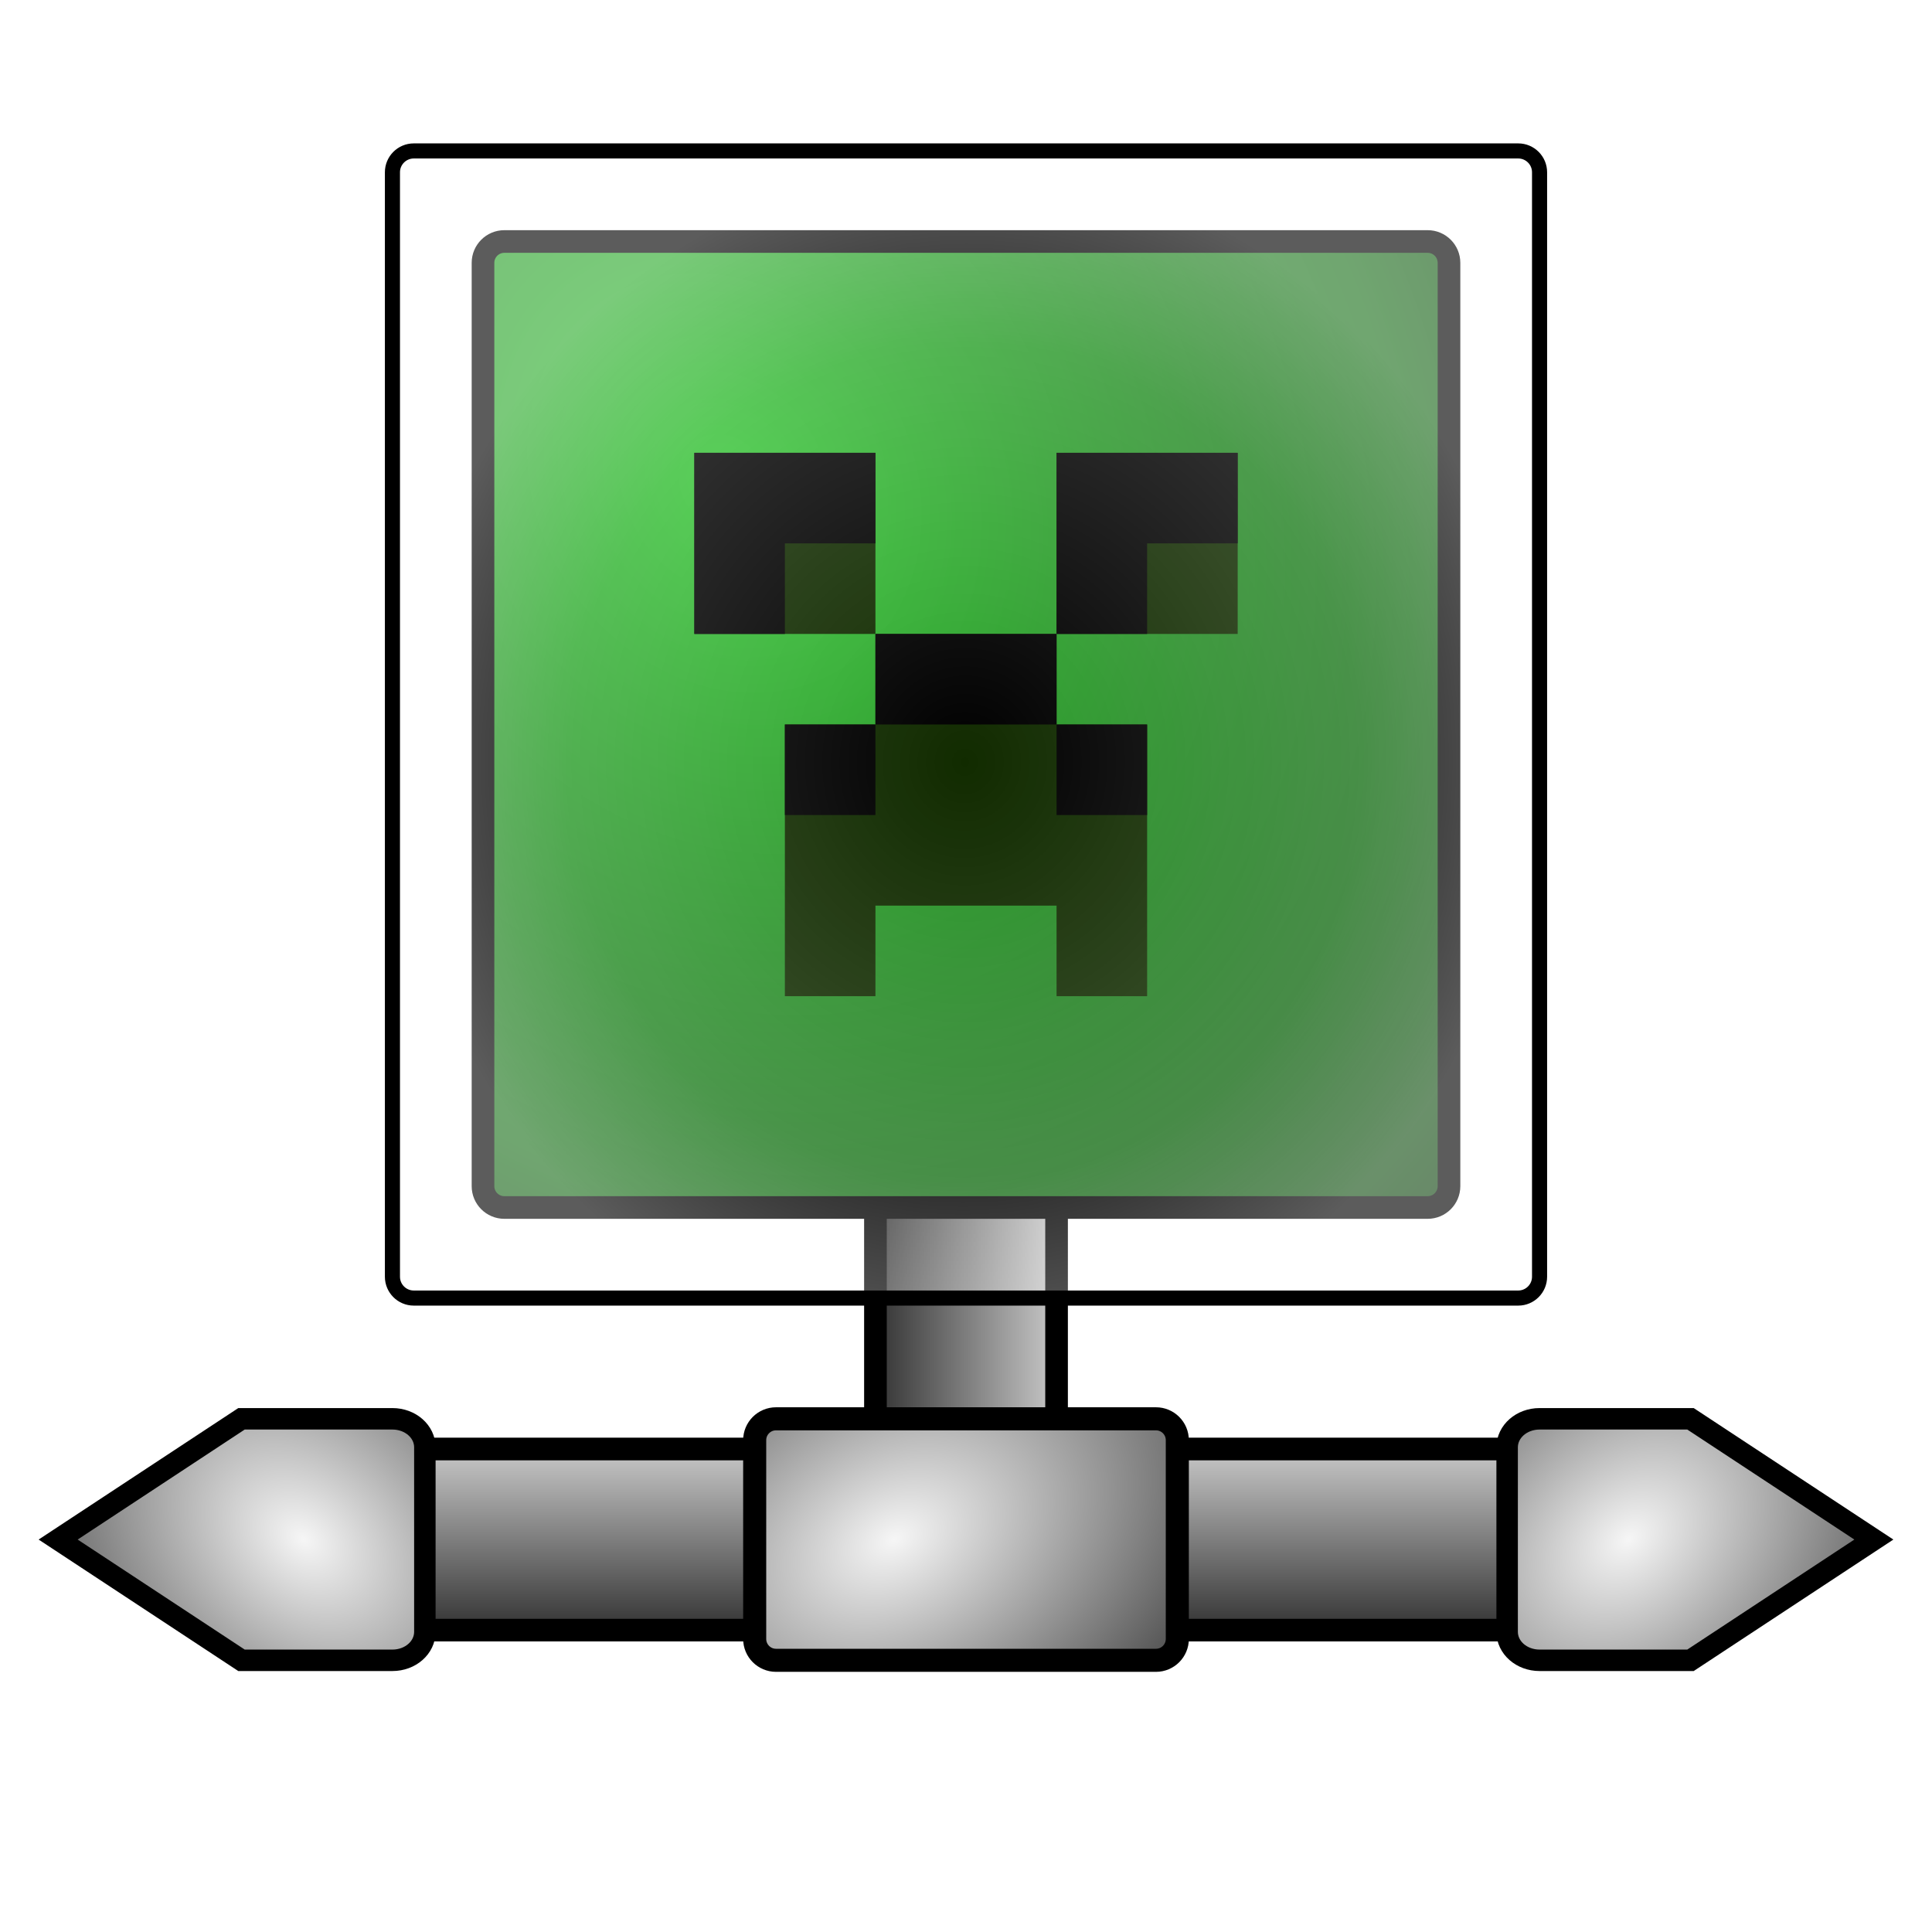
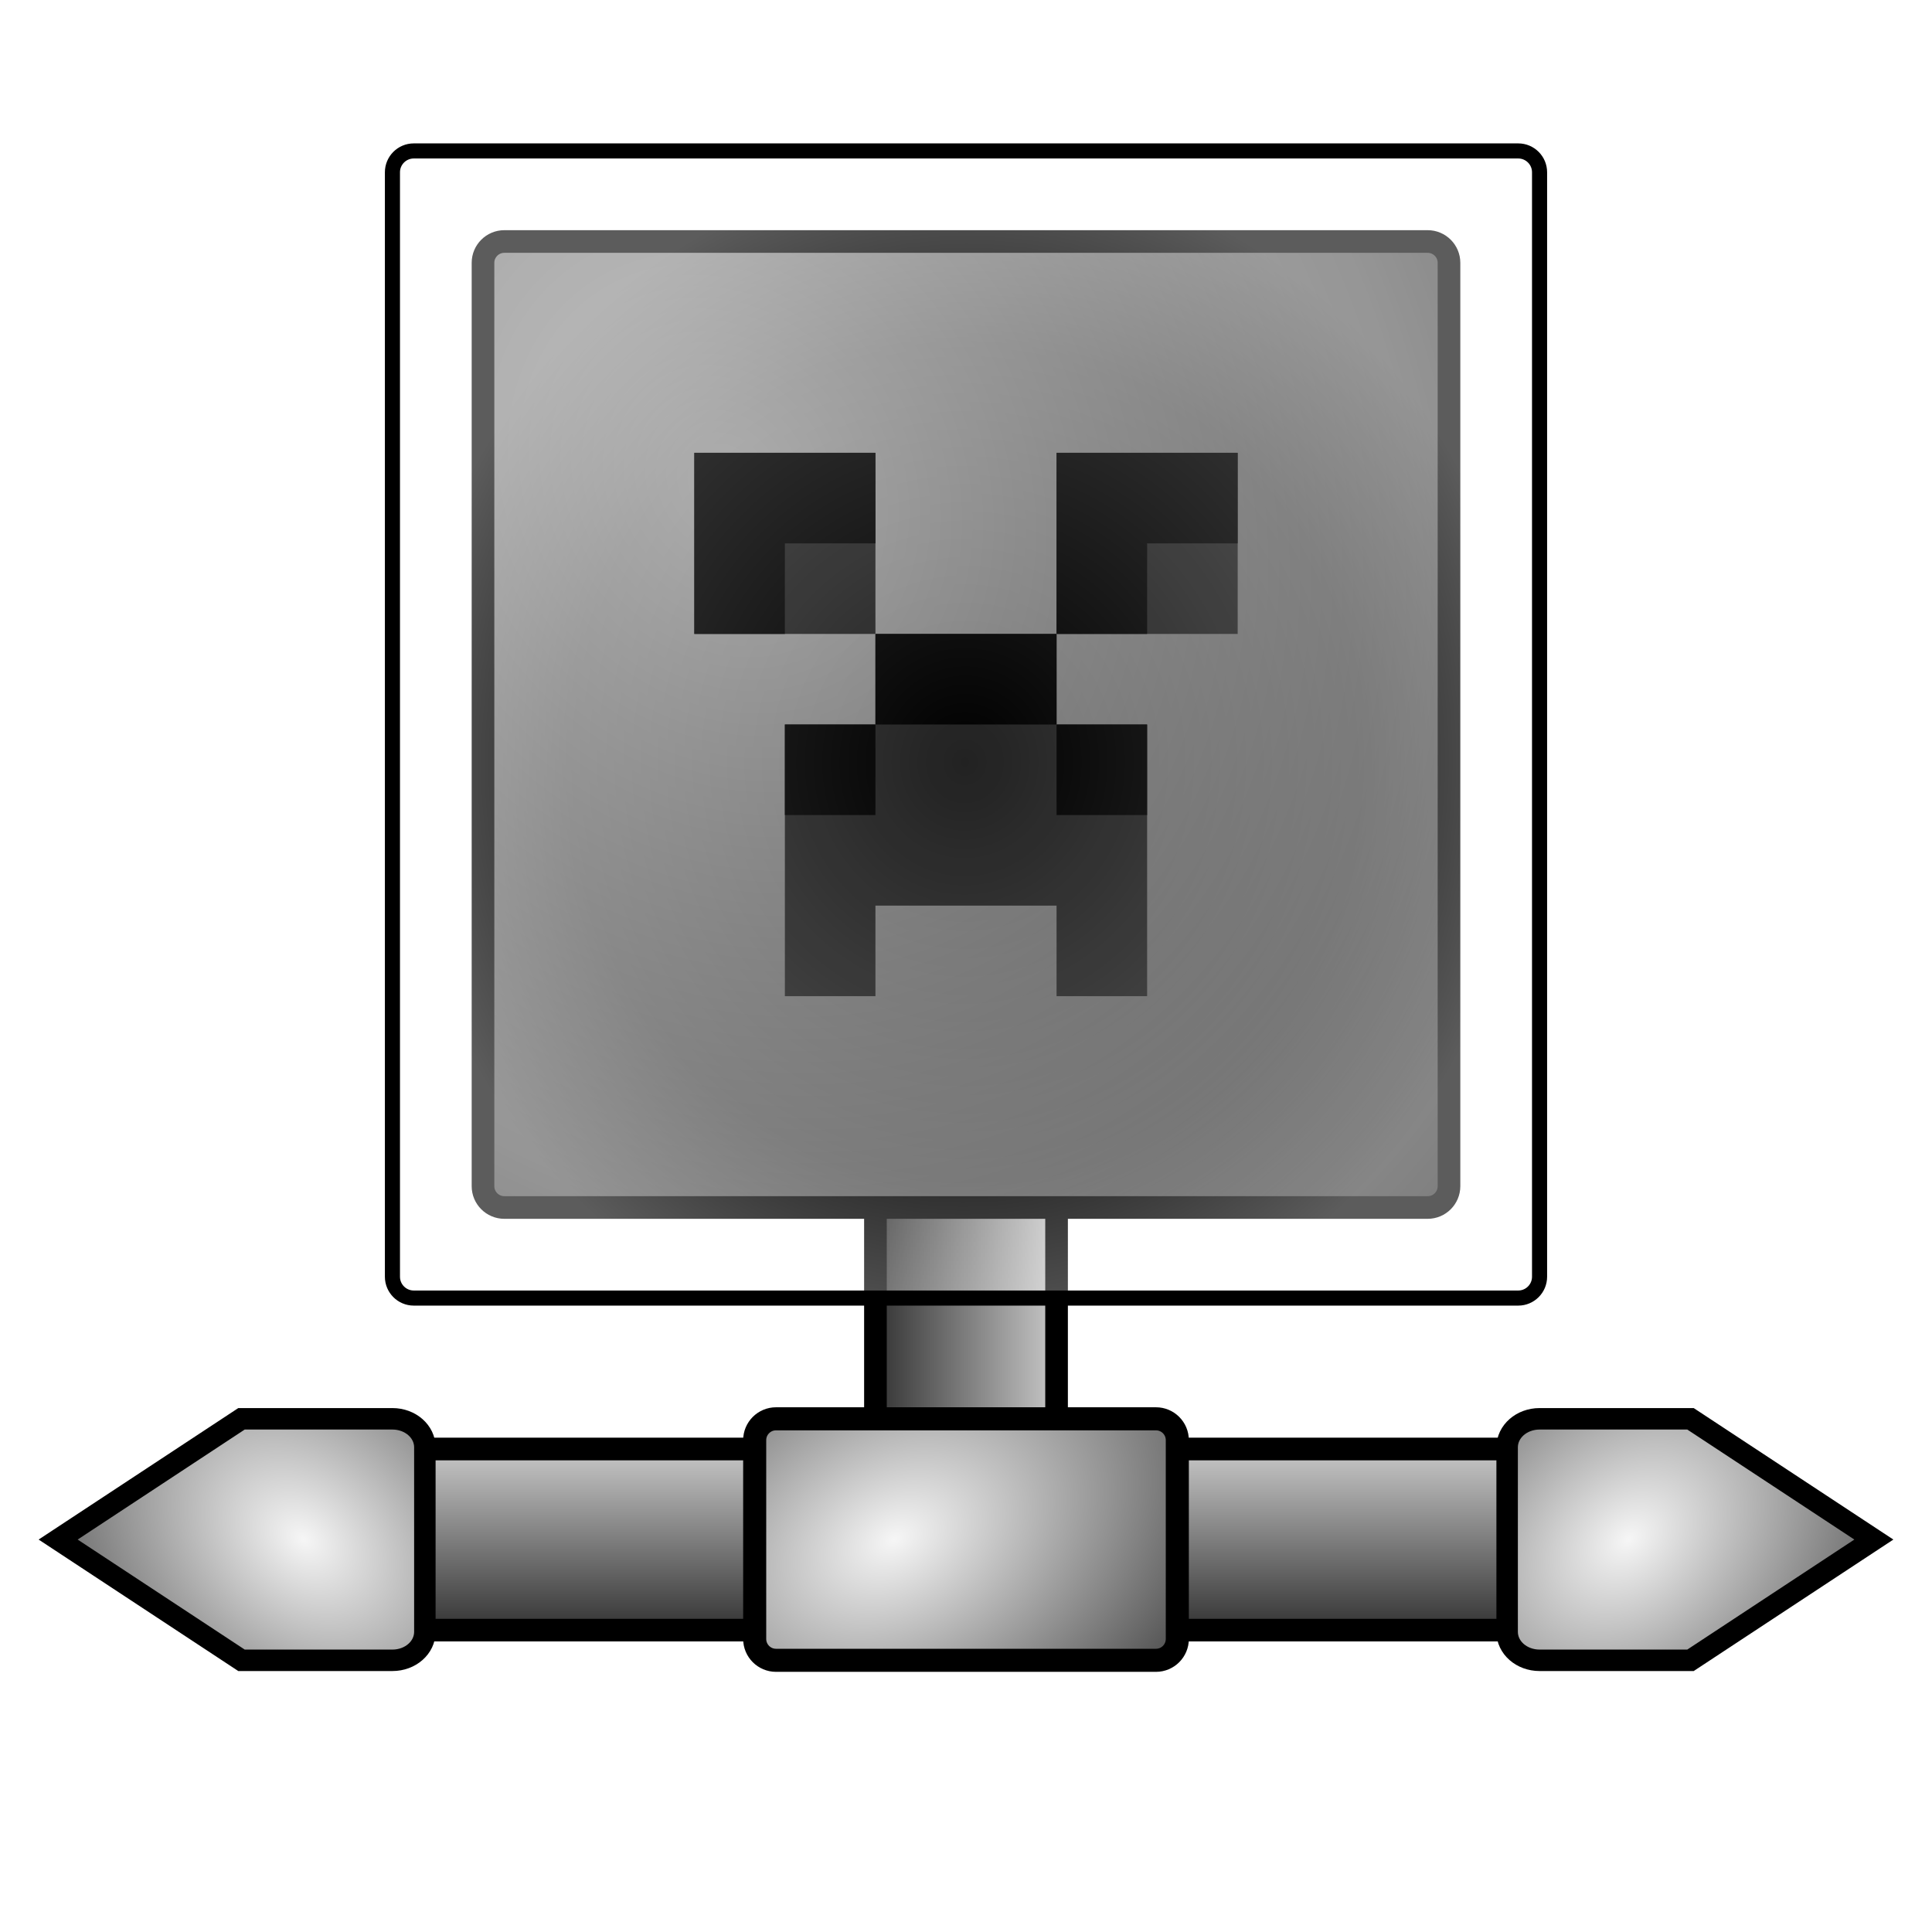
<svg xmlns="http://www.w3.org/2000/svg" xmlns:xlink="http://www.w3.org/1999/xlink" version="1.1" width="64" height="64" id="svg2">
  <defs id="defs4">
    <linearGradient id="linearGradient3931">
      <stop id="stop3933" style="stop-color:#ffffff;stop-opacity:0" offset="0" />
      <stop id="stop3939" style="stop-color:#ffffff;stop-opacity:0.18" offset="0.7" />
      <stop id="stop3935" style="stop-color:#ffffff;stop-opacity:0.361" offset="1" />
    </linearGradient>
    <linearGradient id="linearGradient3900">
      <stop id="stop3902" style="stop-color:#f6f6f6;stop-opacity:1" offset="0" />
      <stop id="stop3904" style="stop-color:#494949;stop-opacity:1" offset="0.757" />
      <stop id="stop3906" style="stop-color:#2c2c2c;stop-opacity:1" offset="1" />
    </linearGradient>
    <linearGradient id="linearGradient3808">
      <stop id="stop3810" style="stop-color:#333333;stop-opacity:1" offset="0" />
      <stop id="stop3812" style="stop-color:#c8c8c8;stop-opacity:1" offset="1" />
    </linearGradient>
    <linearGradient id="linearGradient3030">
-       <stop id="stop3032" style="stop-color:#36c536;stop-opacity:1" offset="0" />
-       <stop id="stop3038" style="stop-color:#1f721f;stop-opacity:1" offset="0.757" />
-       <stop id="stop3034" style="stop-color:#134513;stop-opacity:1" offset="1" />
+       <stop id="stop3032" style="stop-color:#9c9c9c;stop-opacity:1" offset="0" />
+       <stop id="stop3038" style="stop-color:#5a5a5a;stop-opacity:1" offset="0.757" />
+       <stop id="stop3034" style="stop-color:#373737;stop-opacity:1" offset="1" />
    </linearGradient>
    <radialGradient cx="24" cy="16" r="16.375" fx="24" fy="16" id="radialGradient3036" xlink:href="#linearGradient3030" gradientUnits="userSpaceOnUse" gradientTransform="matrix(1.149751,1.724624,-1.465649,0.9770992,19.85637,-41.02456)" />
    <linearGradient x1="30" y1="1033.862" x2="34" y2="1033.862" id="linearGradient3824" xlink:href="#linearGradient3808" gradientUnits="userSpaceOnUse" gradientTransform="matrix(1.5,0,0,1,-16,0)" />
    <linearGradient x1="32" y1="1043.362" x2="32" y2="1039.362" id="linearGradient3834" xlink:href="#linearGradient3808" gradientUnits="userSpaceOnUse" gradientTransform="matrix(0.8214286,0,0,1.500001,6.714286,-522.6821)" />
    <radialGradient cx="30.725" cy="1039.813" r="3" fx="30.725" fy="1039.813" id="radialGradient3844" xlink:href="#linearGradient3900" gradientUnits="userSpaceOnUse" gradientTransform="matrix(2.903355,2.986293,-4.666644,3.333336,4792.9,-2518.437)" />
    <radialGradient cx="30.725" cy="1039.813" r="3" fx="30.725" fy="1039.813" id="radialGradient3852" xlink:href="#linearGradient3900" gradientUnits="userSpaceOnUse" gradientTransform="matrix(2.519151,2.986296,-4.049102,3.333339,4186.885,-2518.44)" />
    <radialGradient cx="30.725" cy="1039.813" r="3" fx="30.725" fy="1039.813" id="radialGradient3857" xlink:href="#linearGradient3900" gradientUnits="userSpaceOnUse" gradientTransform="matrix(-2.519151,2.986306,4.049102,3.333351,-4122.885,-2518.452)" />
    <radialGradient cx="31.964" cy="25.25" r="19.25" fx="31.964" fy="25.25" id="radialGradient3937" xlink:href="#linearGradient3931" gradientUnits="userSpaceOnUse" gradientTransform="matrix(0.9751797,0.03814675,-0.04025373,1.02893,1.809772,-1.949804)" />
  </defs>
  <g transform="translate(0,-988.3622)" id="layer1">
    <rect width="6" height="13" rx="0.707" ry="0.707" x="29" y="1027.362" id="rect3028" style="color:#000000;fill:url(#linearGradient3824);fill-opacity:1;fill-rule:nonzero;stroke:#000000;stroke-width:0.75;marker:none;visibility:visible;display:inline;overflow:visible;enable-background:accumulate" />
    <rect width="46" height="6" rx="0.707" ry="0.707" x="10" y="1036.362" id="rect2991" style="color:#000000;fill:url(#linearGradient3834);fill-opacity:1;fill-rule:nonzero;stroke:#000000;stroke-width:0.75;marker:none;visibility:visible;display:inline;overflow:visible;enable-background:accumulate" />
    <rect width="32" height="32" rx="0.707" ry="0.707" x="16" y="8" transform="translate(0,988.3622)" id="rect2997" style="color:#000000;fill:url(#radialGradient3036);fill-opacity:1;fill-rule:nonzero;stroke:#000000;stroke-width:0.75;stroke-opacity:1;marker:none;visibility:visible;display:inline;overflow:visible;enable-background:accumulate" />
-     <rect width="6" height="6" x="23" y="1003.362" id="rect3001" style="color:#000000;fill:#112b00;fill-opacity:1;fill-rule:nonzero;stroke:none;stroke-width:0.75;marker:none;visibility:visible;display:inline;overflow:visible;enable-background:accumulate" />
-     <rect width="6" height="6" x="35" y="1003.362" id="rect3003" style="color:#000000;fill:#112b00;fill-opacity:1;fill-rule:nonzero;stroke:none;stroke-width:0.75;marker:none;visibility:visible;display:inline;overflow:visible;enable-background:accumulate" />
-     <path d="m 29,1009.362 0,3 -3,0 0,9 3,0 0,-3 6,0 0,3 3,0 0,-9 -3,0 0,-3 -6,0 z" id="rect3005" style="color:#000000;fill:#112b00;fill-opacity:1;fill-rule:nonzero;stroke:none;stroke-width:0.75;marker:none;visibility:visible;display:inline;overflow:visible;enable-background:accumulate" />
+     <rect width="6" height="6" x="23" y="1003.362" id="rect3001" style="color:#000000;fill:#222222;fill-opacity:1;fill-rule:nonzero;stroke:none;stroke-width:0.75;marker:none;visibility:visible;display:inline;overflow:visible;enable-background:accumulate" />
+     <rect width="6" height="6" x="35" y="1003.362" id="rect3003" style="color:#000000;fill:#222222;fill-opacity:1;fill-rule:nonzero;stroke:none;stroke-width:0.75;marker:none;visibility:visible;display:inline;overflow:visible;enable-background:accumulate" />
+     <path d="m 29,1009.362 0,3 -3,0 0,9 3,0 0,-3 6,0 0,3 3,0 0,-9 -3,0 0,-3 -6,0 z" id="rect3005" style="color:#000000;fill:#222222;fill-opacity:1;fill-rule:nonzero;stroke:none;stroke-width:0.75;marker:none;visibility:visible;display:inline;overflow:visible;enable-background:accumulate" />
    <rect width="6" height="3" x="29" y="1009.362" id="rect3011" style="color:#000000;fill:#000000;fill-opacity:1;fill-rule:nonzero;stroke:none;stroke-width:0.75;marker:none;visibility:visible;display:inline;overflow:visible;enable-background:accumulate" />
    <rect width="3" height="3" x="26" y="1012.362" id="rect3013" style="color:#000000;fill:#000000;fill-opacity:1;fill-rule:nonzero;stroke:none;stroke-width:0.75;marker:none;visibility:visible;display:inline;overflow:visible;enable-background:accumulate" />
    <rect width="3" height="3" x="35" y="1012.362" id="rect3015" style="color:#000000;fill:#000000;fill-opacity:1;fill-rule:nonzero;stroke:none;stroke-width:0.75;marker:none;visibility:visible;display:inline;overflow:visible;enable-background:accumulate" />
    <path d="m 35,1003.362 0,6 3,0 0,-3 3,0 0,-3 -3,0 -3,0 z" id="rect3017" style="color:#000000;fill:#000000;fill-opacity:1;fill-rule:nonzero;stroke:none;stroke-width:0.75;marker:none;visibility:visible;display:inline;overflow:visible;enable-background:accumulate" />
    <path d="m 23,1003.362 0,3 0,3 3,0 0,-3 3,0 0,-3 -3,0 -3,0 z" id="rect3021" style="color:#000000;fill:#000000;fill-opacity:1;fill-rule:nonzero;stroke:none;stroke-width:0.75;marker:none;visibility:visible;display:inline;overflow:visible;enable-background:accumulate" />
    <rect width="14" height="8" rx="0.707" ry="0.707" x="25" y="1035.362" id="rect3836" style="color:#000000;fill:url(#radialGradient3844);fill-opacity:1;fill-rule:nonzero;stroke:#000000;stroke-width:0.764;marker:none;visibility:visible;display:inline;overflow:visible;enable-background:accumulate" />
    <path d="m 51,1035.362 5,0 6.074,4 -6.074,4 -5,0 c -0.595,0 -1.074,-0.42 -1.074,-0.943 l 0,-6.114 c 0,-0.522 0.479,-0.943 1.074,-0.943 z" id="rect3850" style="color:#000000;fill:url(#radialGradient3852);fill-opacity:1;fill-rule:nonzero;stroke:#000000;stroke-width:0.711;marker:none;visibility:visible;display:inline;overflow:visible;enable-background:accumulate" />
    <path d="m 13,1035.362 -5,0 -6.074,4 6.074,4 5,0 c 0.595,0 1.074,-0.42 1.074,-0.943 l 0,-6.114 c 0,-0.522 -0.479,-0.943 -1.074,-0.943 z" id="path3855" style="color:#000000;fill:url(#radialGradient3857);fill-opacity:1;fill-rule:nonzero;stroke:#000000;stroke-width:0.711;marker:none;visibility:visible;display:inline;overflow:visible;enable-background:accumulate" />
    <rect width="38" height="38" rx="0.707" ry="0.707" x="13" y="5" transform="translate(0,988.3622)" id="rect3927" style="color:#000000;fill:url(#radialGradient3937);fill-opacity:1;fill-rule:nonzero;stroke:#000000;stroke-width:0.5;stroke-miterlimit:4;stroke-opacity:1;stroke-dasharray:none;marker:none;visibility:visible;display:inline;overflow:visible;enable-background:accumulate" />
  </g>
</svg>
